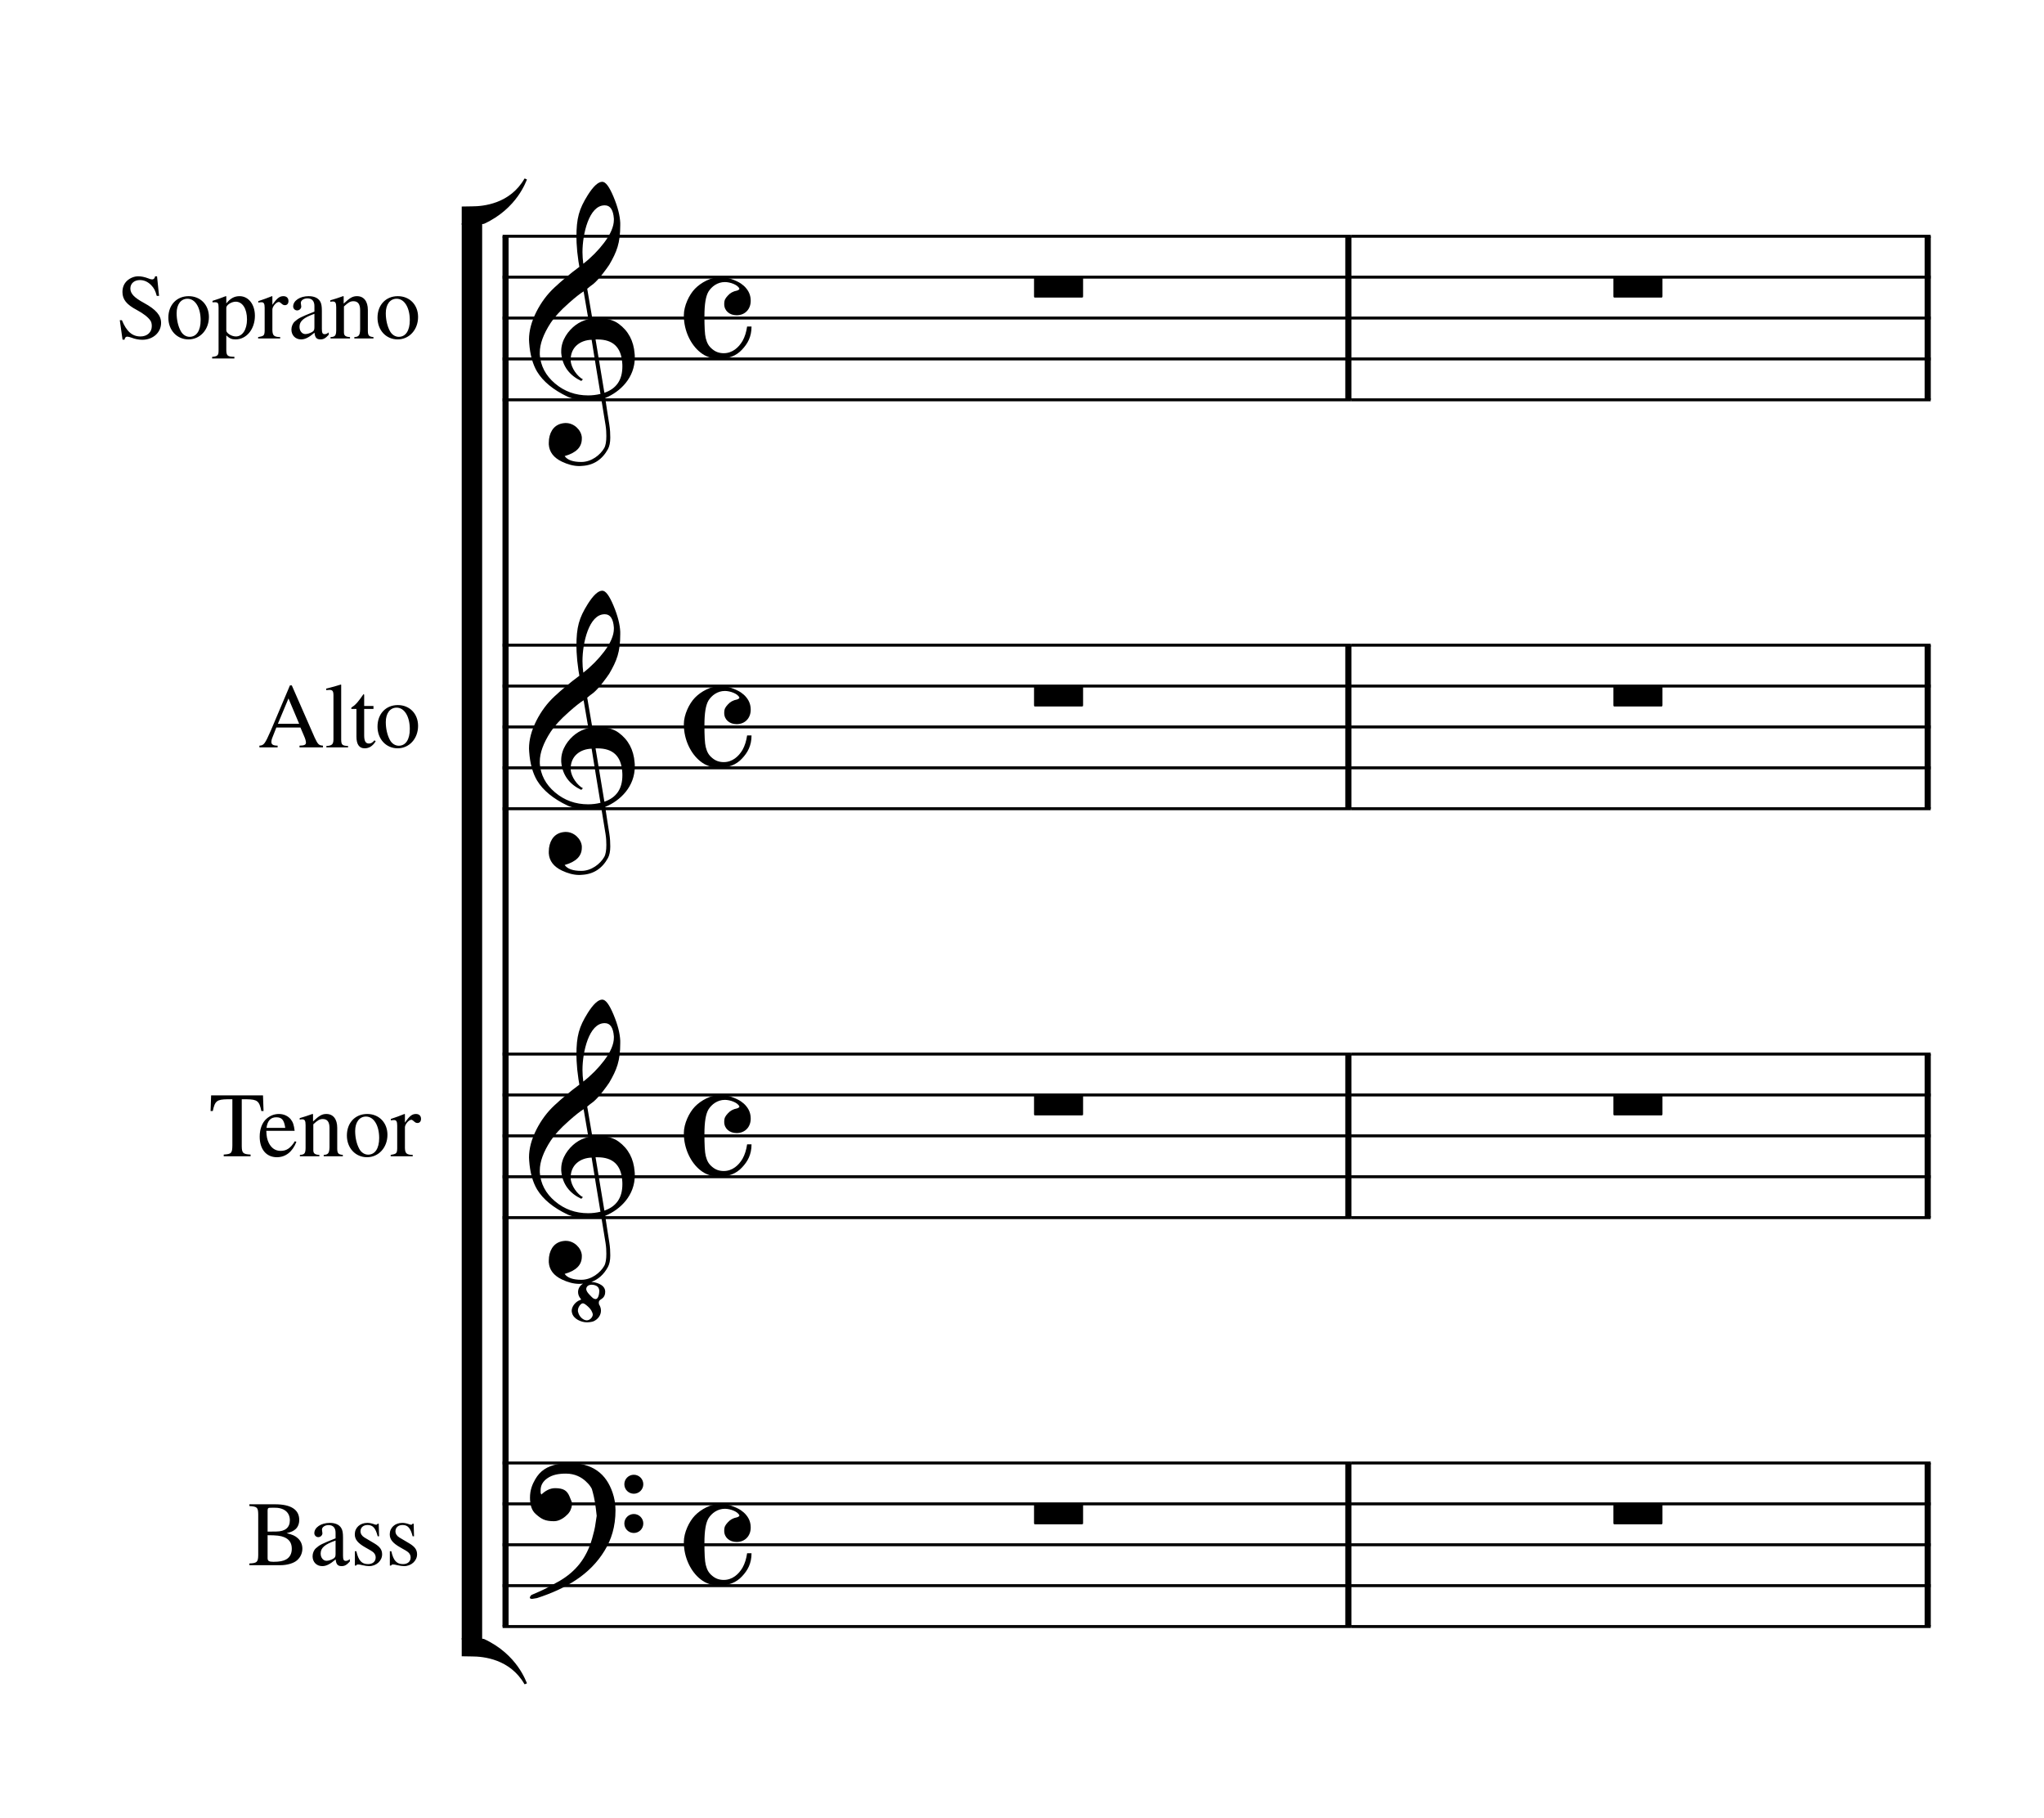
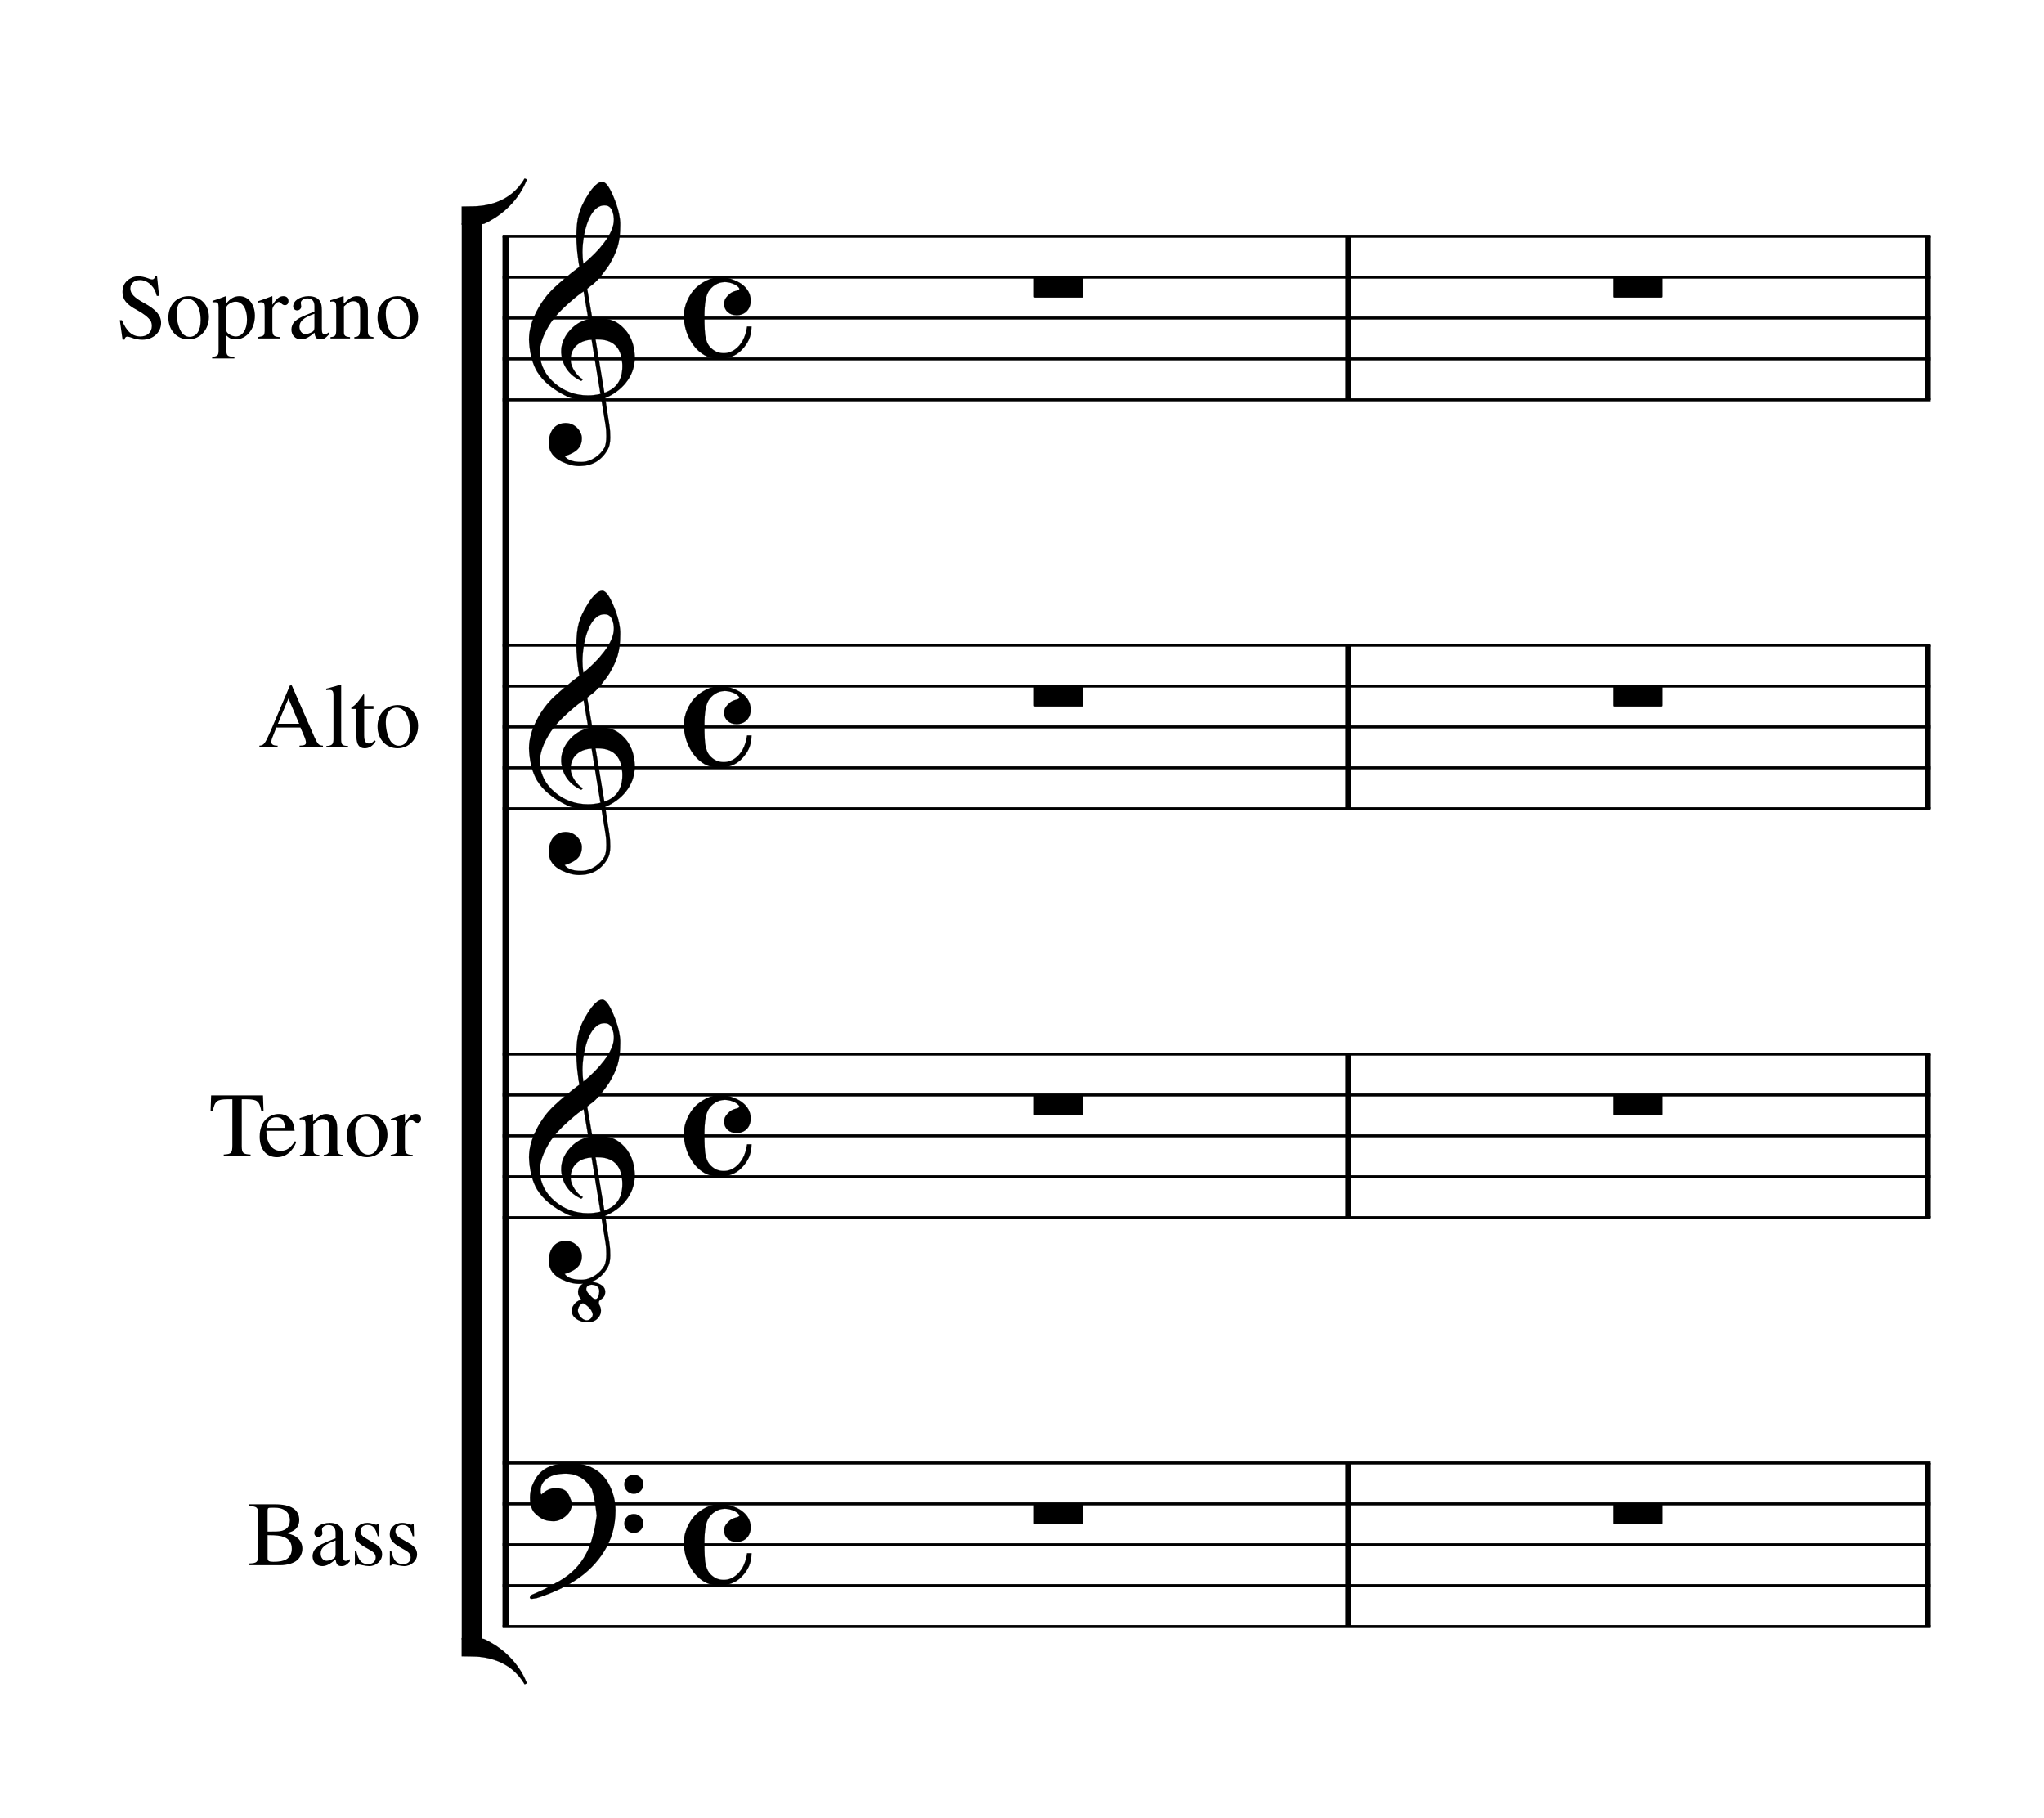
- <svg xmlns="http://www.w3.org/2000/svg" xmlns:xlink="http://www.w3.org/1999/xlink" width="900px" height="800px" version="1.1" overflow="visible">
+ <svg xmlns="http://www.w3.org/2000/svg" xmlns:xlink="http://www.w3.org/1999/xlink" width="900px" height="800px" version="1.1" overflow="visible" id="l19nj5e9">
  <defs>
-     <symbol id="E4E3-3xkn84" viewBox="0 0 1000 1000" overflow="inherit">
+     <g id="E050-l19nj5e9">
+       <path transform="scale(1,-1)" d="M441 -245c-23 -4 -48 -6 -76 -6c-59 0 -102 7 -130 20c-88 42 -150 93 -187 154c-26 44 -43 103 -48 176c0 6 -1 13 -1 19c0 54 15 111 45 170c29 57 65 106 110 148s96 85 153 127c-3 16 -8 46 -13 92c-4 43 -5 73 -5 89c0 117 16 172 69 257c34 54 64 82 89 82 c21 0 43 -30 69 -92s39 -115 41 -159v-15c0 -109 -21 -162 -67 -241c-13 -20 -63 -90 -98 -118c-13 -9 -25 -19 -37 -29l31 -181c8 1 18 2 28 2c58 0 102 -12 133 -35c59 -43 92 -104 98 -184c1 -7 1 -15 1 -22c0 -123 -87 -209 -181 -248c8 -57 17 -110 25 -162 c5 -31 6 -58 6 -80c0 -30 -5 -53 -14 -70c-35 -64 -88 -99 -158 -103c-5 0 -11 -1 -16 -1c-37 0 -72 10 -108 27c-50 24 -77 59 -80 105v11c0 29 7 55 20 76c18 28 45 42 79 44h6c49 0 93 -42 97 -87v-9c0 -51 -34 -86 -105 -106c17 -24 51 -36 102 -36c62 0 116 43 140 85 c9 16 13 41 13 74c0 20 -1 42 -5 67c-8 53 -18 106 -26 159zM461 939c-95 0 -135 -175 -135 -286c0 -24 2 -48 5 -71c50 39 92 82 127 128c40 53 60 100 60 140v8c-4 53 -22 81 -55 81h-2zM406 119l54 -326c73 25 110 78 110 161c0 7 0 15 -1 23c-7 95 -57 142 -151 142h-12 zM382 117c-72 -2 -128 -47 -128 -120v-7c2 -46 43 -99 75 -115c-3 -2 -7 -5 -10 -10c-70 33 -116 88 -123 172v11c0 68 44 126 88 159c23 17 49 29 78 36l-29 170c-21 -13 -52 -37 -92 -73c-50 -44 -86 -84 -109 -119c-45 -69 -67 -130 -67 -182v-13c5 -68 35 -127 93 -176 s125 -73 203 -73c25 0 50 3 75 9c-19 111 -36 221 -54 331z" />
+     </g>
+     <g id="E052-l19nj5e9">
+       <path transform="scale(1,-1)" d="M382 117c-72 -2 -128 -47 -128 -120v-7c2 -46 43 -99 75 -115c-3 -2 -7 -5 -10 -10c-70 33 -116 88 -123 172v11c0 68 44 126 88 159c23 17 49 29 78 36l-29 170c-21 -13 -52 -37 -92 -73c-50 -44 -86 -84 -109 -119c-45 -69 -67 -130 -67 -182v-13 c5 -68 35 -127 93 -176s125 -73 203 -73c25 0 50 3 75 9c-19 111 -36 221 -54 331zM406 119l54 -326c73 25 110 78 110 161c0 7 0 15 -1 23c-7 95 -57 142 -151 142h-12zM461 939c-95 0 -135 -175 -135 -286c0 -24 2 -48 5 -71c50 39 92 82 127 128c40 53 60 100 60 140v8 c-4 53 -22 81 -55 81h-2zM441 -245c-23 -4 -48 -6 -76 -6c-59 0 -102 7 -130 20c-88 42 -150 93 -187 154c-26 44 -43 103 -48 176c0 6 -1 13 -1 19c0 54 15 111 45 170c29 57 65 106 110 148s96 85 153 127c-3 16 -8 46 -13 92c-4 43 -5 73 -5 89c0 117 16 172 69 257 c34 54 64 82 89 82c21 0 43 -30 69 -92s39 -115 41 -159v-15c0 -109 -21 -162 -67 -241c-13 -20 -63 -90 -98 -118c-13 -9 -25 -19 -37 -29l31 -181c8 1 18 2 28 2c58 0 102 -12 133 -35c59 -43 92 -104 98 -184c1 -7 1 -15 1 -22c0 -123 -87 -209 -181 -248 c8 -57 17 -110 25 -162c5 -31 6 -58 6 -80c0 -30 -5 -53 -14 -70c-25 -46 -59 -77 -102 -92c21 -1 85 -13 85 -60c0 -35 -22 -43 -31 -50c-6 -5 -8 -10 -8 -16s0 -11 4 -16c6 -11 9 -22 9 -34c0 -27 -18 -53 -46 -65c-11 -4 -27 -6 -41 -6c-34 0 -82 21 -90 58 c-1 5 -2 8 -2 12c0 28 25 57 51 66c4 1 6 2 6 5c0 2 -1 3 -2 3c-11 13 -16 27 -16 41c0 21 11 40 30 51h-5c-5 0 -11 -1 -16 -1c-37 0 -72 10 -108 27c-50 24 -77 59 -80 105v11c0 29 7 55 20 76c18 28 45 42 79 44h6c49 0 93 -42 97 -87v-9c0 -51 -34 -86 -105 -106 c17 -24 51 -36 102 -36c62 0 116 43 140 85c9 16 13 41 13 74c0 20 -1 42 -5 67c-8 53 -18 106 -26 159zM315 -781c-3 -2 -6 -5 -7 -8c-6 -8 -10 -19 -10 -30c0 -2 0 -4 1 -7c7 -32 34 -52 53 -52c20 0 37 20 37 36c0 5 -2 9 -4 14c-5 13 -14 24 -25 34c-6 5 -11 10 -17 14 c-4 2 -9 6 -14 6c-6 0 -11 -3 -14 -7zM349 -685c0 -14 10 -25 18 -34c8 -8 16 -18 26 -25c5 -2 10 -4 13 -4c17 0 22 30 23 48c0 9 -3 20 -9 26c-8 9 -23 14 -40 14c-15 -1 -29 -8 -31 -25z" />
+     </g>
+     <g id="E062-l19nj5e9">
+       <path transform="scale(1,-1)" d="M582 -120c0 32 26 58 58 58s58 -26 58 -58s-26 -58 -58 -58s-58 26 -58 58zM582 120c0 32 26 58 58 58s58 -26 58 -58s-26 -58 -58 -58s-58 26 -58 58zM158 96c51 0 73 -14 88 -49l16 -39c0 -17 -2 -30 -7 -40c-3 -11 -10 -21 -19 -31c-17 -18 -49 -43 -84 -43 c-55 0 -77 13 -112 44c-24 21 -35 55 -35 100c0 46 14 81 32 112c30 52 71 79 137 93l36 6l26 2c154 0 235 -68 274 -182c11 -32 18 -68 18 -107c0 -103 -26 -182 -68 -250c-89 -145 -234 -230 -412 -288l-30 -5c-9 0 -14 3 -14 8c3 10 5 11 10 16c35 15 70 30 96 44l78 43 c96 57 162 136 197 258c9 33 17 60 22 100c3 22 5 35 6 39c-7 69 -16 115 -23 140s-4 22 -16 40c-8 12 -19 23 -31 34c-24 21 -62 44 -118 44c-48 0 -84 -8 -113 -28c-28 -19 -42 -44 -42 -73v-16c2 -5 3 -9 4 -11c24 22 52 39 84 39z" />
+     </g>
+     <g id="E4E3-l19nj5e9">
      <path transform="scale(1,-1)" d="M0 -115v105c0 9 1 10 10 10h280c9 0 10 -1 10 -10v-105c0 -9 -1 -10 -10 -10h-280c-9 0 -10 1 -10 10z" />
-     </symbol>
-     <symbol id="E050-3xkn84" viewBox="0 0 1000 1000" overflow="inherit">
-       <path transform="scale(1,-1)" d="M441 -245c-23 -4 -48 -6 -76 -6c-59 0 -102 7 -130 20c-88 42 -150 93 -187 154c-26 44 -43 103 -48 176c0 6 -1 13 -1 19c0 54 15 111 45 170c29 57 65 106 110 148s96 85 153 127c-3 16 -8 46 -13 92c-4 43 -5 73 -5 89c0 117 16 172 69 257c34 54 64 82 89 82 c21 0 43 -30 69 -92s39 -115 41 -159v-15c0 -109 -21 -162 -67 -241c-13 -20 -63 -90 -98 -118c-13 -9 -25 -19 -37 -29l31 -181c8 1 18 2 28 2c58 0 102 -12 133 -35c59 -43 92 -104 98 -184c1 -7 1 -15 1 -22c0 -123 -87 -209 -181 -248c8 -57 17 -110 25 -162 c5 -31 6 -58 6 -80c0 -30 -5 -53 -14 -70c-35 -64 -88 -99 -158 -103c-5 0 -11 -1 -16 -1c-37 0 -72 10 -108 27c-50 24 -77 59 -80 105v11c0 29 7 55 20 76c18 28 45 42 79 44h6c49 0 93 -42 97 -87v-9c0 -51 -34 -86 -105 -106c17 -24 51 -36 102 -36c62 0 116 43 140 85 c9 16 13 41 13 74c0 20 -1 42 -5 67c-8 53 -18 106 -26 159zM461 939c-95 0 -135 -175 -135 -286c0 -24 2 -48 5 -71c50 39 92 82 127 128c40 53 60 100 60 140v8c-4 53 -22 81 -55 81h-2zM406 119l54 -326c73 25 110 78 110 161c0 7 0 15 -1 23c-7 95 -57 142 -151 142h-12 zM382 117c-72 -2 -128 -47 -128 -120v-7c2 -46 43 -99 75 -115c-3 -2 -7 -5 -10 -10c-70 33 -116 88 -123 172v11c0 68 44 126 88 159c23 17 49 29 78 36l-29 170c-21 -13 -52 -37 -92 -73c-50 -44 -86 -84 -109 -119c-45 -69 -67 -130 -67 -182v-13c5 -68 35 -127 93 -176 s125 -73 203 -73c25 0 50 3 75 9c-19 111 -36 221 -54 331z" />
-     </symbol>
-     <symbol id="E052-3xkn84" viewBox="0 0 1000 1000" overflow="inherit">
-       <path transform="scale(1,-1)" d="M382 117c-72 -2 -128 -47 -128 -120v-7c2 -46 43 -99 75 -115c-3 -2 -7 -5 -10 -10c-70 33 -116 88 -123 172v11c0 68 44 126 88 159c23 17 49 29 78 36l-29 170c-21 -13 -52 -37 -92 -73c-50 -44 -86 -84 -109 -119c-45 -69 -67 -130 -67 -182v-13 c5 -68 35 -127 93 -176s125 -73 203 -73c25 0 50 3 75 9c-19 111 -36 221 -54 331zM406 119l54 -326c73 25 110 78 110 161c0 7 0 15 -1 23c-7 95 -57 142 -151 142h-12zM461 939c-95 0 -135 -175 -135 -286c0 -24 2 -48 5 -71c50 39 92 82 127 128c40 53 60 100 60 140v8 c-4 53 -22 81 -55 81h-2zM441 -245c-23 -4 -48 -6 -76 -6c-59 0 -102 7 -130 20c-88 42 -150 93 -187 154c-26 44 -43 103 -48 176c0 6 -1 13 -1 19c0 54 15 111 45 170c29 57 65 106 110 148s96 85 153 127c-3 16 -8 46 -13 92c-4 43 -5 73 -5 89c0 117 16 172 69 257 c34 54 64 82 89 82c21 0 43 -30 69 -92s39 -115 41 -159v-15c0 -109 -21 -162 -67 -241c-13 -20 -63 -90 -98 -118c-13 -9 -25 -19 -37 -29l31 -181c8 1 18 2 28 2c58 0 102 -12 133 -35c59 -43 92 -104 98 -184c1 -7 1 -15 1 -22c0 -123 -87 -209 -181 -248 c8 -57 17 -110 25 -162c5 -31 6 -58 6 -80c0 -30 -5 -53 -14 -70c-25 -46 -59 -77 -102 -92c21 -1 85 -13 85 -60c0 -35 -22 -43 -31 -50c-6 -5 -8 -10 -8 -16s0 -11 4 -16c6 -11 9 -22 9 -34c0 -27 -18 -53 -46 -65c-11 -4 -27 -6 -41 -6c-34 0 -82 21 -90 58 c-1 5 -2 8 -2 12c0 28 25 57 51 66c4 1 6 2 6 5c0 2 -1 3 -2 3c-11 13 -16 27 -16 41c0 21 11 40 30 51h-5c-5 0 -11 -1 -16 -1c-37 0 -72 10 -108 27c-50 24 -77 59 -80 105v11c0 29 7 55 20 76c18 28 45 42 79 44h6c49 0 93 -42 97 -87v-9c0 -51 -34 -86 -105 -106 c17 -24 51 -36 102 -36c62 0 116 43 140 85c9 16 13 41 13 74c0 20 -1 42 -5 67c-8 53 -18 106 -26 159zM315 -781c-3 -2 -6 -5 -7 -8c-6 -8 -10 -19 -10 -30c0 -2 0 -4 1 -7c7 -32 34 -52 53 -52c20 0 37 20 37 36c0 5 -2 9 -4 14c-5 13 -14 24 -25 34c-6 5 -11 10 -17 14 c-4 2 -9 6 -14 6c-6 0 -11 -3 -14 -7zM349 -685c0 -14 10 -25 18 -34c8 -8 16 -18 26 -25c5 -2 10 -4 13 -4c17 0 22 30 23 48c0 9 -3 20 -9 26c-8 9 -23 14 -40 14c-15 -1 -29 -8 -31 -25z" />
-     </symbol>
-     <symbol id="E062-3xkn84" viewBox="0 0 1000 1000" overflow="inherit">
-       <path transform="scale(1,-1)" d="M582 -120c0 32 26 58 58 58s58 -26 58 -58s-26 -58 -58 -58s-58 26 -58 58zM582 120c0 32 26 58 58 58s58 -26 58 -58s-26 -58 -58 -58s-58 26 -58 58zM158 96c51 0 73 -14 88 -49l16 -39c0 -17 -2 -30 -7 -40c-3 -11 -10 -21 -19 -31c-17 -18 -49 -43 -84 -43 c-55 0 -77 13 -112 44c-24 21 -35 55 -35 100c0 46 14 81 32 112c30 52 71 79 137 93l36 6l26 2c154 0 235 -68 274 -182c11 -32 18 -68 18 -107c0 -103 -26 -182 -68 -250c-89 -145 -234 -230 -412 -288l-30 -5c-9 0 -14 3 -14 8c3 10 5 11 10 16c35 15 70 30 96 44l78 43 c96 57 162 136 197 258c9 33 17 60 22 100c3 22 5 35 6 39c-7 69 -16 115 -23 140s-4 22 -16 40c-8 12 -19 23 -31 34c-24 21 -62 44 -118 44c-48 0 -84 -8 -113 -28c-28 -19 -42 -44 -42 -73v-16c2 -5 3 -9 4 -11c24 22 52 39 84 39z" />
-     </symbol>
-     <symbol id="E08A-3xkn84" viewBox="0 0 1000 1000" overflow="inherit">
+     </g>
+     <g id="E08A-l19nj5e9">
      <path transform="scale(1,-1)" d="M340 179c-9 24 -56 41 -89 41c-46 0 -81 -28 -100 -58c-17 -28 -25 -78 -25 -150c0 -65 2 -111 8 -135c8 -31 18 -49 40 -67c20 -17 43 -25 70 -25c54 0 92 36 115 75c14 25 23 54 28 88h27c0 -63 -24 -105 -58 -141c-35 -38 -82 -56 -140 -56c-45 0 -83 13 -115 39 c-57 45 -101 130 -101 226c0 59 33 127 68 163c36 37 97 72 160 72c36 0 93 -21 121 -40c11 -8 23 -17 33 -30c19 -23 27 -48 27 -76c0 -51 -35 -88 -86 -88c-43 0 -76 27 -76 68c0 26 7 35 21 51c15 17 32 27 58 32c7 2 14 7 14 11z" />
-     </symbol>
-     <symbol id="E004-3xkn84" viewBox="0 0 1000 1000" overflow="inherit">
+     </g>
+     <g id="E004-l19nj5e9">
      <path transform="scale(1,-1)" d="M0 0h53c30 0 59 -1 83 -5c206 -95 258 -264 263 -271c0 -1 -14 -7 -15 -6c-88 154 -251 170 -321 170c-1 0 -63 1 -63 1v111z" />
-     </symbol>
-     <symbol id="E003-3xkn84" viewBox="0 0 1000 1000" overflow="inherit">
+     </g>
+     <g id="E003-l19nj5e9">
      <path transform="scale(1,-1)" d="M0 -0v111c0 0 62 1 63 1c70 0 233 16 321 170c1 1 15 -5 15 -6c-5 -7 -57 -176 -263 -271c-24 -4 -53 -5 -83 -5h-53z" />
-     </symbol>
+     </g>
  </defs>
-   <style type="text/css">g.page-margin{font-family:Times,serif;} g.ending, g.fing, g.reh, g.tempo{font-weight:bold;} g.dir, g.dynam, g.mNum{font-style:italic;} g.label{font-weight:normal;}</style>
+   <style type="text/css">#l19nj5e9 g.page-margin {font-family:Times,serif;}#l19nj5e9 g.ending, #l19nj5e9 g.fing, #l19nj5e9 g.reh, #l19nj5e9 g.tempo {font-weight:bold;}#l19nj5e9 g.dir, #l19nj5e9 g.dynam, #l19nj5e9 g.mNum {font-style:italic;}#l19nj5e9 g.label {font-weight:normal;}#l19nj5e9 path {stroke:currentColor}</style>
  <svg class="definition-scale" color="black" viewBox="0 0 9000 8000">
    <g class="page-margin" transform="translate(500, 500)">
-       <g id="m19nj5e9" class="mdiv pageMilestone" />
-       <g id="soqsi69" class="score pageMilestone" />
-       <g id="s9vu36v" class="system">
-         <path d="M1726 540 L1726 6660" stroke="currentColor" stroke-width="27" />
-         <g id="gbjej86" class="grpSym">
-           <use xlink:href="#E003-3xkn84" x="1533" y="489" height="720px" width="720px" />
-           <use xlink:href="#E004-3xkn84" x="1533" y="6711" height="720px" width="720px" />
-           <rect x="1533" y="483" height="6234" width="90" />
-         </g>
-         <g id="lqli010" class="label">
+       <g id="moqsi69" class="mdiv pageMilestone" />
+       <g id="njft1g2" class="score pageMilestone" />
+       <g id="q1tta1ov" class="system">
+         <path d="M1726 540 L1726 6660" stroke-width="27" />
+         <g id="xmvwtxt" class="grpSym">
+           <use xlink:href="#E003-l19nj5e9" transform="translate(1533, 489) scale(0.72, 0.72)" />
+           <use xlink:href="#E004-l19nj5e9" transform="translate(1533, 6711) scale(0.72, 0.72)" />
+           <rect stroke-opacity="1" fill-opacity="1" x="1533" y="483" height="6234" width="90" />
+         </g>
+         <g id="zfgnvu1" class="label">
          <text x="1353" y="990" text-anchor="end" font-size="0px">
-             <tspan id="tmvwtxt" class="text">
+             <tspan id="a1ij2rcw" class="text">
              <tspan font-size="405px">Soprano</tspan>
            </tspan>
          </text>
        </g>
-         <g id="lsusei5" class="label">
+         <g id="l17j5dze" class="label">
          <text x="1353" y="2790" text-anchor="end" font-size="0px">
-             <tspan id="t1es3gvx" class="text">
+             <tspan id="mt34oyl" class="text">
              <tspan font-size="405px">Alto</tspan>
            </tspan>
          </text>
        </g>
-         <g id="loa20nh" class="label">
+         <g id="xy6v77f" class="label">
          <text x="1353" y="4590" text-anchor="end" font-size="0px">
-             <tspan id="t1va7imb" class="text">
+             <tspan id="ynycbj4" class="text">
              <tspan font-size="405px">Tenor</tspan>
            </tspan>
          </text>
        </g>
-         <g id="l1nk2mx9" class="label">
+         <g id="j1s4xiu6" class="label">
          <text x="1353" y="6390" text-anchor="end" font-size="0px">
-             <tspan id="t1mnmgx6" class="text">
+             <tspan id="kecmsme" class="text">
              <tspan font-size="405px">Bass</tspan>
            </tspan>
          </text>
        </g>
-         <g id="s16gprxv" class="section systemMilestone" />
-         <g id="m1w2vfrn" class="measure">
-           <g id="sfggj11" class="staff">
-             <path d="M1713 540 L5450 540" stroke="currentColor" stroke-width="13" />
-             <path d="M1713 720 L5450 720" stroke="currentColor" stroke-width="13" />
-             <path d="M1713 900 L5450 900" stroke="currentColor" stroke-width="13" />
-             <path d="M1713 1080 L5450 1080" stroke="currentColor" stroke-width="13" />
-             <path d="M1713 1260 L5450 1260" stroke="currentColor" stroke-width="13" />
-             <g id="cm8z2jn" class="clef">
-               <use xlink:href="#E050-3xkn84" x="1830" y="1080" height="720px" width="720px" />
-             </g>
-             <g id="k12wg6fg" class="keySig" />
-             <g id="m1nnhqvy" class="meterSig">
-               <use xlink:href="#E08A-3xkn84" x="2511" y="900" height="720px" width="720px" />
-             </g>
-             <g id="l1waypqj" class="layer">
-               <g id="mfx25hn" class="mRest">
-                 <use xlink:href="#E4E3-3xkn84" x="4053" y="720" height="720px" width="720px" />
-               </g>
-             </g>
-           </g>
-           <g id="s3ie8ud" class="staff">
-             <path d="M1713 2340 L5450 2340" stroke="currentColor" stroke-width="13" />
-             <path d="M1713 2520 L5450 2520" stroke="currentColor" stroke-width="13" />
-             <path d="M1713 2700 L5450 2700" stroke="currentColor" stroke-width="13" />
-             <path d="M1713 2880 L5450 2880" stroke="currentColor" stroke-width="13" />
-             <path d="M1713 3060 L5450 3060" stroke="currentColor" stroke-width="13" />
-             <g id="c1413ow4" class="clef">
-               <use xlink:href="#E050-3xkn84" x="1830" y="2880" height="720px" width="720px" />
-             </g>
-             <g id="kektyuk" class="keySig" />
-             <g id="m1qf5vtj" class="meterSig">
-               <use xlink:href="#E08A-3xkn84" x="2511" y="2700" height="720px" width="720px" />
-             </g>
-             <g id="l37hn12" class="layer">
-               <g id="m1kyp1ws" class="mRest">
-                 <use xlink:href="#E4E3-3xkn84" x="4053" y="2520" height="720px" width="720px" />
-               </g>
-             </g>
-           </g>
-           <g id="s1eyoooy" class="staff">
-             <path d="M1713 4140 L5450 4140" stroke="currentColor" stroke-width="13" />
-             <path d="M1713 4320 L5450 4320" stroke="currentColor" stroke-width="13" />
-             <path d="M1713 4500 L5450 4500" stroke="currentColor" stroke-width="13" />
-             <path d="M1713 4680 L5450 4680" stroke="currentColor" stroke-width="13" />
-             <path d="M1713 4860 L5450 4860" stroke="currentColor" stroke-width="13" />
-             <g id="cztth80" class="clef">
-               <use xlink:href="#E052-3xkn84" x="1830" y="4680" height="720px" width="720px" />
-             </g>
-             <g id="kuv69om" class="keySig" />
-             <g id="m1yh4yt3" class="meterSig">
-               <use xlink:href="#E08A-3xkn84" x="2511" y="4500" height="720px" width="720px" />
-             </g>
-             <g id="lwtw03u" class="layer">
-               <g id="m12ecyql" class="mRest">
-                 <use xlink:href="#E4E3-3xkn84" x="4053" y="4320" height="720px" width="720px" />
-               </g>
-             </g>
-           </g>
-           <g id="sjwwkjn" class="staff">
-             <path d="M1713 5940 L5450 5940" stroke="currentColor" stroke-width="13" />
-             <path d="M1713 6120 L5450 6120" stroke="currentColor" stroke-width="13" />
-             <path d="M1713 6300 L5450 6300" stroke="currentColor" stroke-width="13" />
-             <path d="M1713 6480 L5450 6480" stroke="currentColor" stroke-width="13" />
-             <path d="M1713 6660 L5450 6660" stroke="currentColor" stroke-width="13" />
-             <g id="c12tci30" class="clef">
-               <use xlink:href="#E062-3xkn84" x="1830" y="6120" height="720px" width="720px" />
-             </g>
-             <g id="kxydkwy" class="keySig" />
-             <g id="mlqxvvf" class="meterSig">
-               <use xlink:href="#E08A-3xkn84" x="2511" y="6300" height="720px" width="720px" />
-             </g>
-             <g id="lzub3xf" class="layer">
-               <g id="mzv1mc9" class="mRest">
-                 <use xlink:href="#E4E3-3xkn84" x="4053" y="6120" height="720px" width="720px" />
-               </g>
-             </g>
-           </g>
-           <g id="bgj8qwy" class="barLine">
-             <path d="M5437 540 L5437 1260" stroke="currentColor" stroke-width="27" />
-             <path d="M5437 2340 L5437 3060" stroke="currentColor" stroke-width="27" />
-             <path d="M5437 4140 L5437 4860" stroke="currentColor" stroke-width="27" />
-             <path d="M5437 5940 L5437 6660" stroke="currentColor" stroke-width="27" />
-           </g>
-         </g>
-         <g id="m14qhuvu" class="measure">
-           <g id="sqqgytg" class="staff">
-             <path d="M5450 540 L8001 540" stroke="currentColor" stroke-width="13" />
-             <path d="M5450 720 L8001 720" stroke="currentColor" stroke-width="13" />
-             <path d="M5450 900 L8001 900" stroke="currentColor" stroke-width="13" />
-             <path d="M5450 1080 L8001 1080" stroke="currentColor" stroke-width="13" />
-             <path d="M5450 1260 L8001 1260" stroke="currentColor" stroke-width="13" />
-             <g id="lmeaduc" class="layer">
-               <g id="m4oqxce" class="mRest">
-                 <use xlink:href="#E4E3-3xkn84" x="6604" y="720" height="720px" width="720px" />
-               </g>
-             </g>
-           </g>
-           <g id="s1bpmbr1" class="staff">
-             <path d="M5450 2340 L8001 2340" stroke="currentColor" stroke-width="13" />
-             <path d="M5450 2520 L8001 2520" stroke="currentColor" stroke-width="13" />
-             <path d="M5450 2700 L8001 2700" stroke="currentColor" stroke-width="13" />
-             <path d="M5450 2880 L8001 2880" stroke="currentColor" stroke-width="13" />
-             <path d="M5450 3060 L8001 3060" stroke="currentColor" stroke-width="13" />
-             <g id="l1m11mph" class="layer">
-               <g id="m1oxd4nf" class="mRest">
-                 <use xlink:href="#E4E3-3xkn84" x="6604" y="2520" height="720px" width="720px" />
-               </g>
-             </g>
-           </g>
-           <g id="s23h8om" class="staff">
-             <path d="M5450 4140 L8001 4140" stroke="currentColor" stroke-width="13" />
-             <path d="M5450 4320 L8001 4320" stroke="currentColor" stroke-width="13" />
-             <path d="M5450 4500 L8001 4500" stroke="currentColor" stroke-width="13" />
-             <path d="M5450 4680 L8001 4680" stroke="currentColor" stroke-width="13" />
-             <path d="M5450 4860 L8001 4860" stroke="currentColor" stroke-width="13" />
-             <g id="l16wv72r" class="layer">
-               <g id="m1n0fw13" class="mRest">
-                 <use xlink:href="#E4E3-3xkn84" x="6604" y="4320" height="720px" width="720px" />
-               </g>
-             </g>
-           </g>
-           <g id="s13viyd2" class="staff">
-             <path d="M5450 5940 L8001 5940" stroke="currentColor" stroke-width="13" />
-             <path d="M5450 6120 L8001 6120" stroke="currentColor" stroke-width="13" />
-             <path d="M5450 6300 L8001 6300" stroke="currentColor" stroke-width="13" />
-             <path d="M5450 6480 L8001 6480" stroke="currentColor" stroke-width="13" />
-             <path d="M5450 6660 L8001 6660" stroke="currentColor" stroke-width="13" />
-             <g id="l1yevvwh" class="layer">
-               <g id="m1sqgsul" class="mRest">
-                 <use xlink:href="#E4E3-3xkn84" x="6604" y="6120" height="720px" width="720px" />
-               </g>
-             </g>
-           </g>
-           <g id="b1y47wy7" class="barLine">
-             <path d="M7988 540 L7988 1260" stroke="currentColor" stroke-width="27" />
-             <path d="M7988 2340 L7988 3060" stroke="currentColor" stroke-width="27" />
-             <path d="M7988 4140 L7988 4860" stroke="currentColor" stroke-width="27" />
-             <path d="M7988 5940 L7988 6660" stroke="currentColor" stroke-width="27" />
+         <g id="qhghzyb" class="section systemMilestone" />
+         <g id="rgx8bjh" class="measure">
+           <g id="a3ie8ud" class="staff">
+             <path d="M1713 540 L5450 540" stroke-width="13" />
+             <path d="M1713 720 L5450 720" stroke-width="13" />
+             <path d="M1713 900 L5450 900" stroke-width="13" />
+             <path d="M1713 1080 L5450 1080" stroke-width="13" />
+             <path d="M1713 1260 L5450 1260" stroke-width="13" />
+             <g id="v1413ow4" class="clef">
+               <use xlink:href="#E050-l19nj5e9" transform="translate(1830, 1080) scale(0.72, 0.72)" />
+             </g>
+             <g id="wektyuk" class="keySig" />
+             <g id="x1qf5vtj" class="meterSig">
+               <use xlink:href="#E08A-l19nj5e9" transform="translate(2511, 900) scale(0.72, 0.72)" />
+             </g>
+             <g id="b37hn12" class="layer">
+               <g id="c1kyp1ws" class="mRest">
+                 <use xlink:href="#E4E3-l19nj5e9" transform="translate(4053, 720) scale(0.72, 0.72)" />
+               </g>
+             </g>
+           </g>
+           <g id="d1eyoooy" class="staff">
+             <path d="M1713 2340 L5450 2340" stroke-width="13" />
+             <path d="M1713 2520 L5450 2520" stroke-width="13" />
+             <path d="M1713 2700 L5450 2700" stroke-width="13" />
+             <path d="M1713 2880 L5450 2880" stroke-width="13" />
+             <path d="M1713 3060 L5450 3060" stroke-width="13" />
+             <g id="yztth80" class="clef">
+               <use xlink:href="#E050-l19nj5e9" transform="translate(1830, 2880) scale(0.72, 0.72)" />
+             </g>
+             <g id="zuv69om" class="keySig" />
+             <g id="a1yh4yt3" class="meterSig">
+               <use xlink:href="#E08A-l19nj5e9" transform="translate(2511, 2700) scale(0.72, 0.72)" />
+             </g>
+             <g id="ewtw03u" class="layer">
+               <g id="f12ecyql" class="mRest">
+                 <use xlink:href="#E4E3-l19nj5e9" transform="translate(4053, 2520) scale(0.72, 0.72)" />
+               </g>
+             </g>
+           </g>
+           <g id="gjwwkjn" class="staff">
+             <path d="M1713 4140 L5450 4140" stroke-width="13" />
+             <path d="M1713 4320 L5450 4320" stroke-width="13" />
+             <path d="M1713 4500 L5450 4500" stroke-width="13" />
+             <path d="M1713 4680 L5450 4680" stroke-width="13" />
+             <path d="M1713 4860 L5450 4860" stroke-width="13" />
+             <g id="b12tci30" class="clef">
+               <use xlink:href="#E052-l19nj5e9" transform="translate(1830, 4680) scale(0.72, 0.72)" />
+             </g>
+             <g id="cxydkwy" class="keySig" />
+             <g id="dlqxvvf" class="meterSig">
+               <use xlink:href="#E08A-l19nj5e9" transform="translate(2511, 4500) scale(0.72, 0.72)" />
+             </g>
+             <g id="hzub3xf" class="layer">
+               <g id="izv1mc9" class="mRest">
+                 <use xlink:href="#E4E3-l19nj5e9" transform="translate(4053, 4320) scale(0.72, 0.72)" />
+               </g>
+             </g>
+           </g>
+           <g id="j14qhuvu" class="staff">
+             <path d="M1713 5940 L5450 5940" stroke-width="13" />
+             <path d="M1713 6120 L5450 6120" stroke-width="13" />
+             <path d="M1713 6300 L5450 6300" stroke-width="13" />
+             <path d="M1713 6480 L5450 6480" stroke-width="13" />
+             <path d="M1713 6660 L5450 6660" stroke-width="13" />
+             <g id="e1m6dwrl" class="clef">
+               <use xlink:href="#E062-l19nj5e9" transform="translate(1830, 6120) scale(0.72, 0.72)" />
+             </g>
+             <g id="f1dmo2ae" class="keySig" />
+             <g id="g1cviok9" class="meterSig">
+               <use xlink:href="#E08A-l19nj5e9" transform="translate(2511, 6300) scale(0.72, 0.72)" />
+             </g>
+             <g id="k1dict13" class="layer">
+               <g id="lcz237t" class="mRest">
+                 <use xlink:href="#E4E3-l19nj5e9" transform="translate(4053, 6120) scale(0.72, 0.72)" />
+               </g>
+             </g>
+           </g>
+           <g id="zfx25hn" class="barLine">
+             <path d="M5437 540 L5437 1260" stroke-width="27" />
+             <path d="M5437 2340 L5437 3060" stroke-width="27" />
+             <path d="M5437 4140 L5437 4860" stroke-width="27" />
+             <path d="M5437 5940 L5437 6660" stroke-width="27" />
+           </g>
+         </g>
+         <g id="mwxt00x" class="measure">
+           <g id="v1bpmbr1" class="staff">
+             <path d="M5450 540 L8001 540" stroke-width="13" />
+             <path d="M5450 720 L8001 720" stroke-width="13" />
+             <path d="M5450 900 L8001 900" stroke-width="13" />
+             <path d="M5450 1080 L8001 1080" stroke-width="13" />
+             <path d="M5450 1260 L8001 1260" stroke-width="13" />
+             <g id="w1m11mph" class="layer">
+               <g id="x1oxd4nf" class="mRest">
+                 <use xlink:href="#E4E3-l19nj5e9" transform="translate(6604, 720) scale(0.72, 0.72)" />
+               </g>
+             </g>
+           </g>
+           <g id="y23h8om" class="staff">
+             <path d="M5450 2340 L8001 2340" stroke-width="13" />
+             <path d="M5450 2520 L8001 2520" stroke-width="13" />
+             <path d="M5450 2700 L8001 2700" stroke-width="13" />
+             <path d="M5450 2880 L8001 2880" stroke-width="13" />
+             <path d="M5450 3060 L8001 3060" stroke-width="13" />
+             <g id="z16wv72r" class="layer">
+               <g id="a1n0fw13" class="mRest">
+                 <use xlink:href="#E4E3-l19nj5e9" transform="translate(6604, 2520) scale(0.72, 0.72)" />
+               </g>
+             </g>
+           </g>
+           <g id="b13viyd2" class="staff">
+             <path d="M5450 4140 L8001 4140" stroke-width="13" />
+             <path d="M5450 4320 L8001 4320" stroke-width="13" />
+             <path d="M5450 4500 L8001 4500" stroke-width="13" />
+             <path d="M5450 4680 L8001 4680" stroke-width="13" />
+             <path d="M5450 4860 L8001 4860" stroke-width="13" />
+             <g id="c1yevvwh" class="layer">
+               <g id="d1sqgsul" class="mRest">
+                 <use xlink:href="#E4E3-l19nj5e9" transform="translate(6604, 4320) scale(0.72, 0.72)" />
+               </g>
+             </g>
+           </g>
+           <g id="e11rutd2" class="staff">
+             <path d="M5450 5940 L8001 5940" stroke-width="13" />
+             <path d="M5450 6120 L8001 6120" stroke-width="13" />
+             <path d="M5450 6300 L8001 6300" stroke-width="13" />
+             <path d="M5450 6480 L8001 6480" stroke-width="13" />
+             <path d="M5450 6660 L8001 6660" stroke-width="13" />
+             <g id="fwigvp2" class="layer">
+               <g id="g1ho95rp" class="mRest">
+                 <use xlink:href="#E4E3-l19nj5e9" transform="translate(6604, 6120) scale(0.72, 0.72)" />
+               </g>
+             </g>
+           </g>
+           <g id="u4oqxce" class="barLine">
+             <path d="M7988 540 L7988 1260" stroke-width="27" />
+             <path d="M7988 2340 L7988 3060" stroke-width="27" />
+             <path d="M7988 4140 L7988 4860" stroke-width="27" />
+             <path d="M7988 5940 L7988 6660" stroke-width="27" />
          </g>
        </g>
      </g>
    </g>
  </svg>
</svg>
